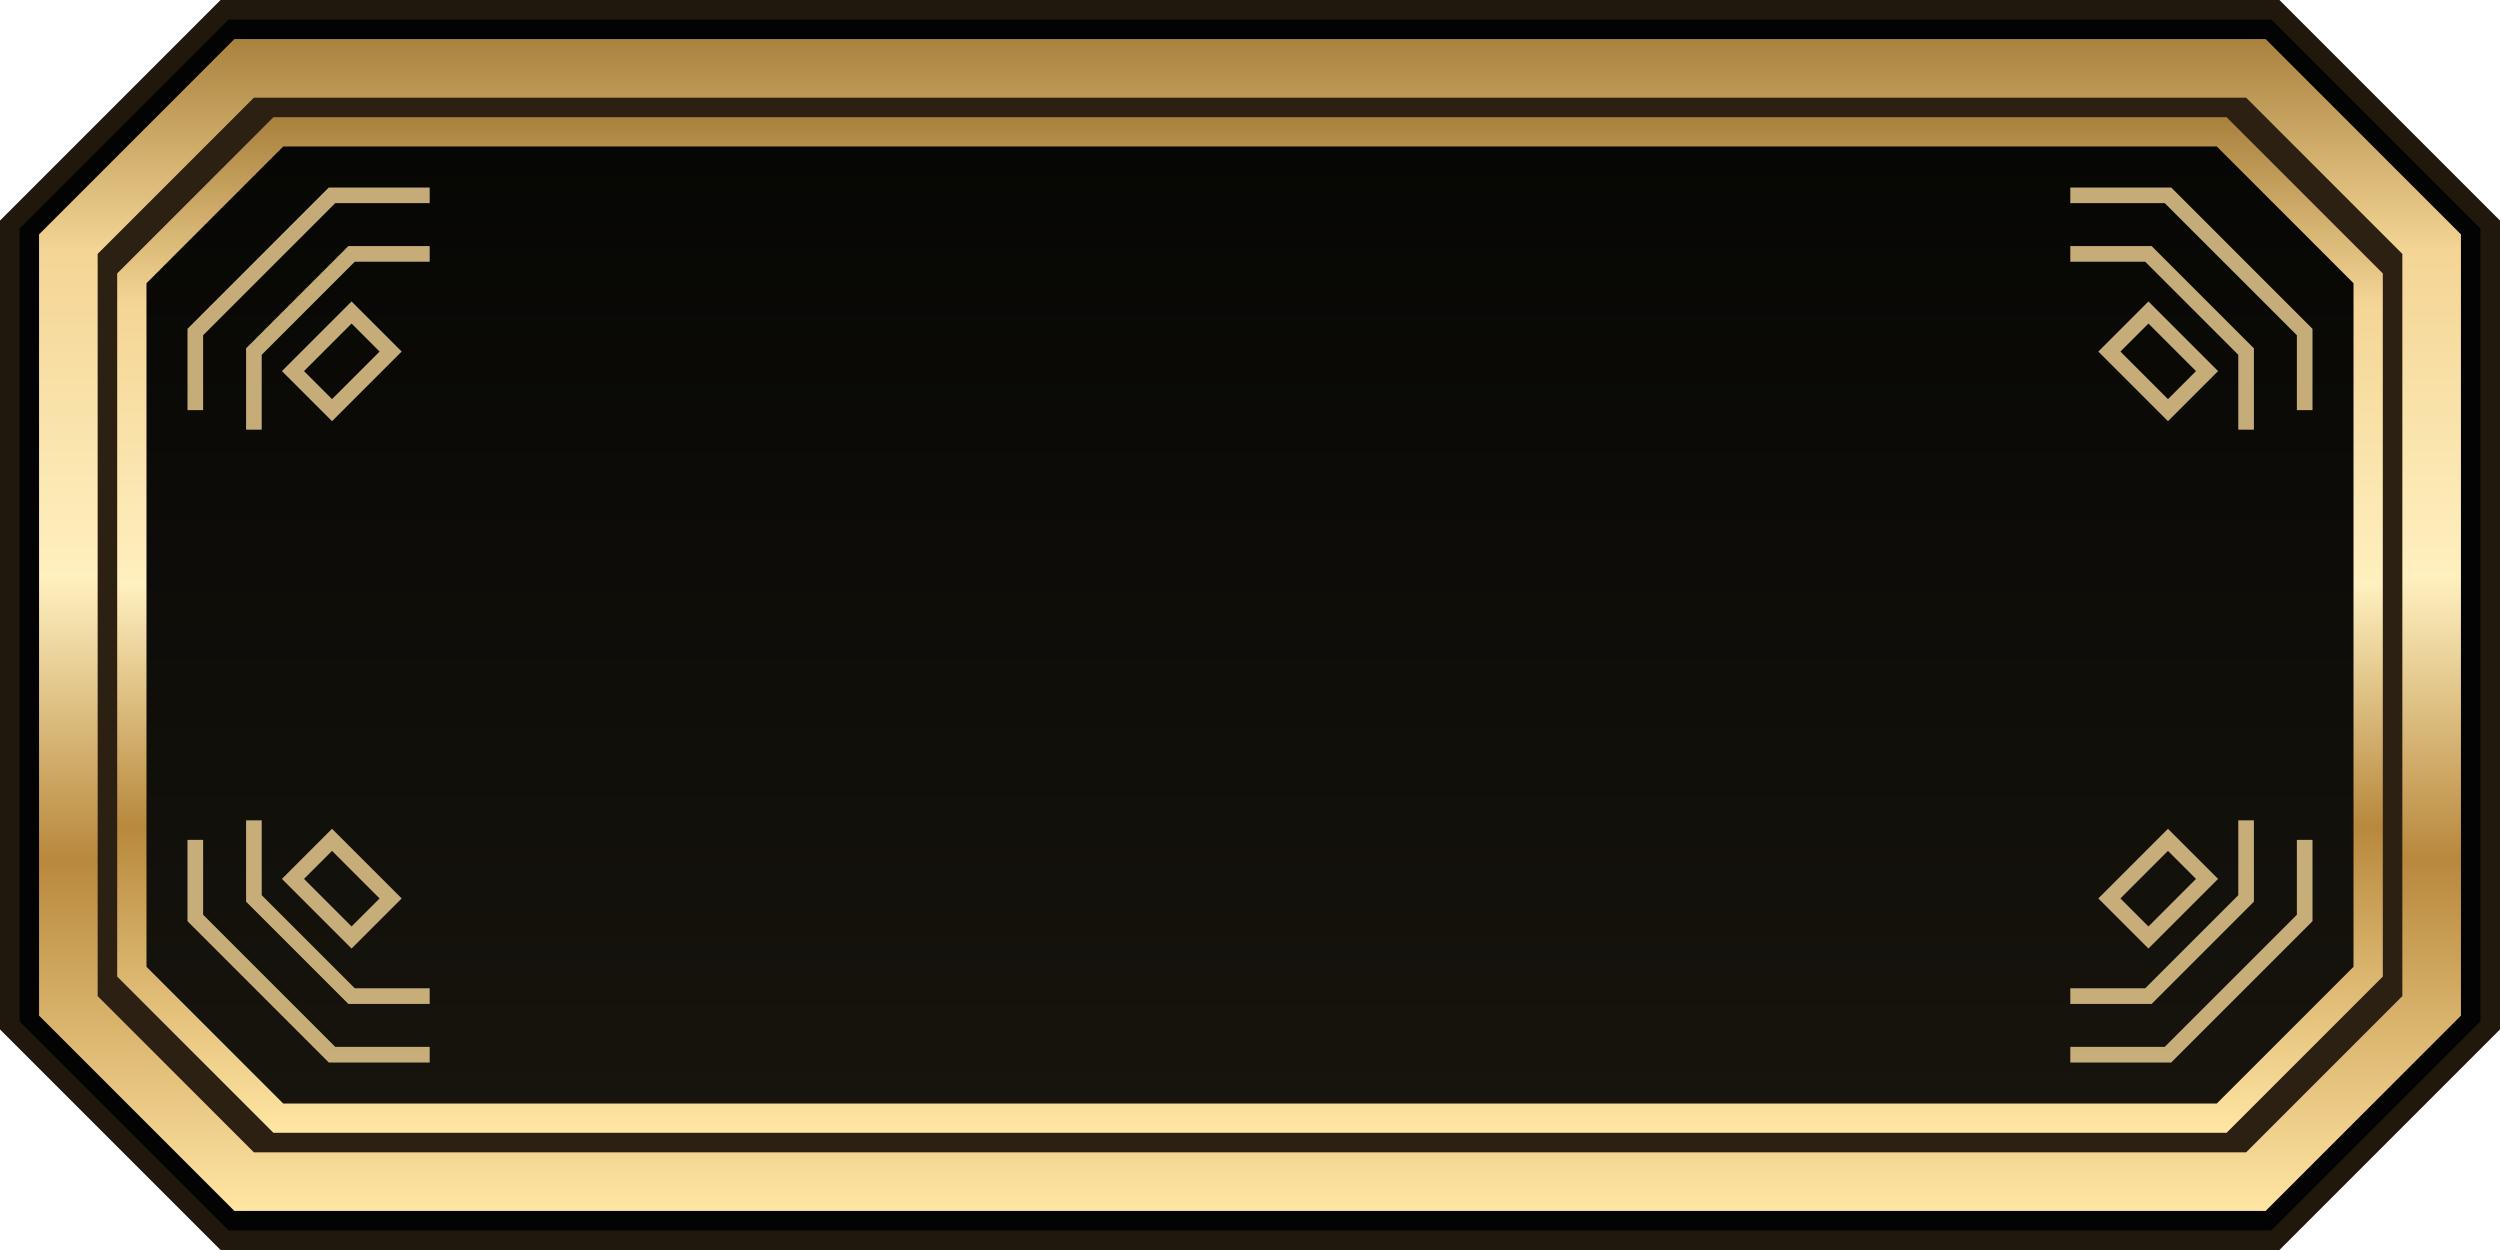
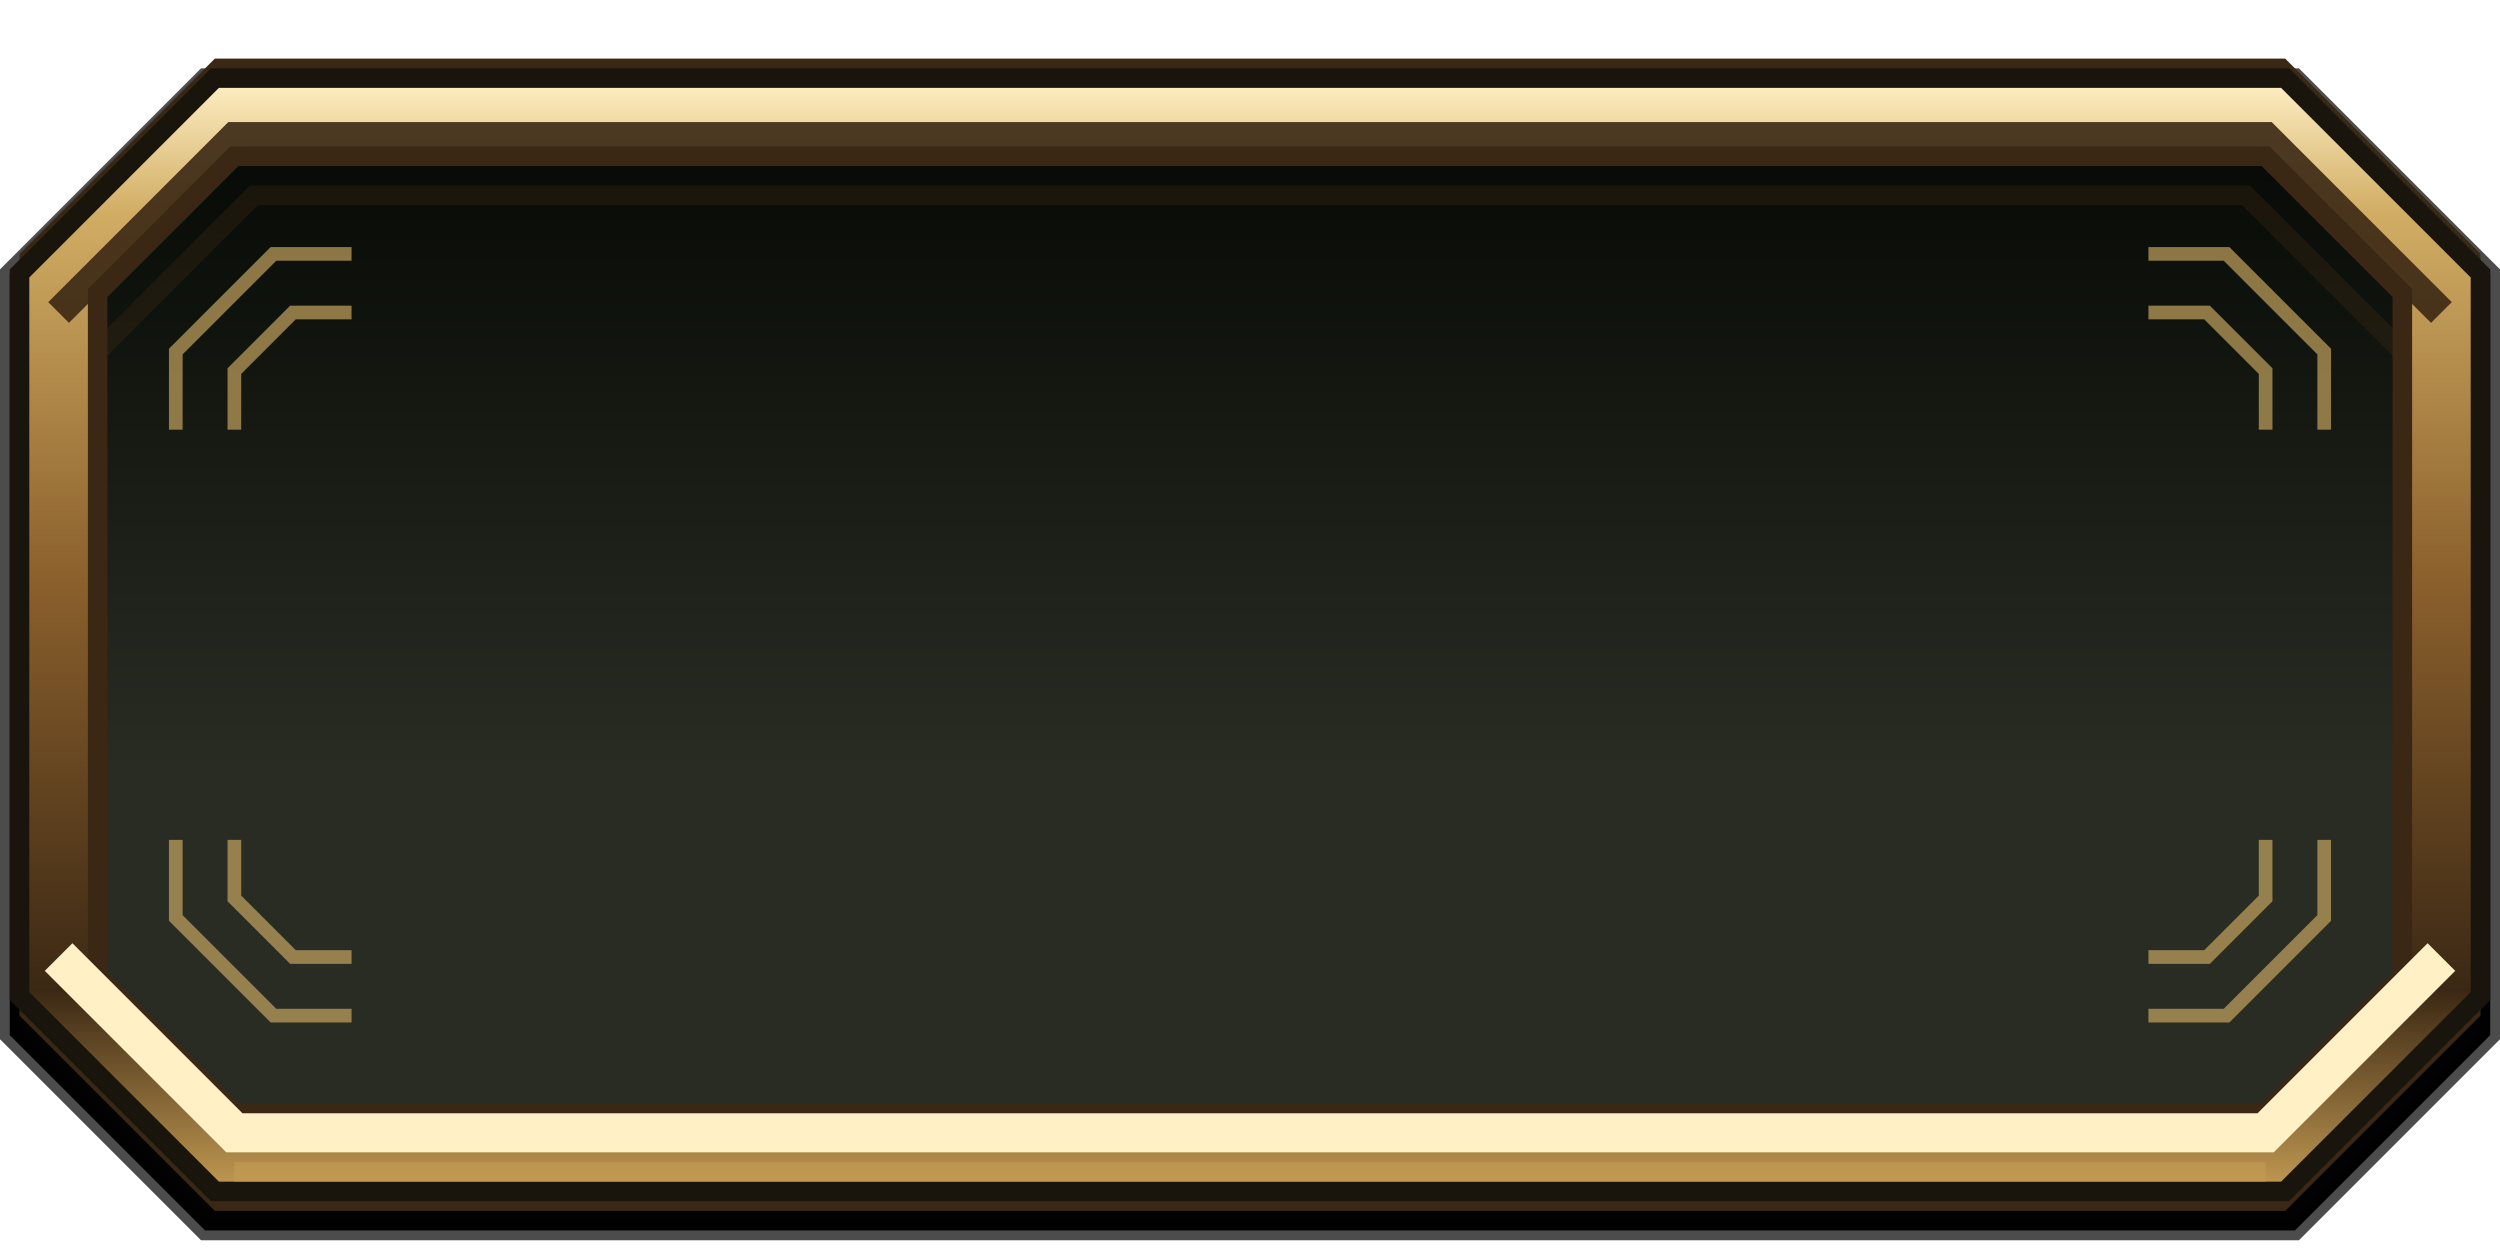
<svg xmlns="http://www.w3.org/2000/svg" width="128" height="64" viewBox="0 0 128 64">
  <defs>
-     <linearGradient id="gold" x2="0" y2="1">
-       <stop offset="0" stop-color="#a9823e" />
-       <stop offset=".18" stop-color="#f4d595" />
-       <stop offset=".46" stop-color="#fff0bf" />
-       <stop offset=".7" stop-color="#b8883d" />
-       <stop offset="1" stop-color="#ffe5a3" />
+     <linearGradient id="rim" x1="0%" y1="0%" x2="0%" y2="100%">
+       <stop offset="0%" stop-color="#fff0c5" />
+       <stop offset="12%" stop-color="#d1ad64" />
+       <stop offset="45%" stop-color="#8b602c" />
+       <stop offset="82%" stop-color="#3b2814" />
+       <stop offset="100%" stop-color="#c29a52" />
    </linearGradient>
-     <linearGradient id="face" x2="0" y2="1">
-       <stop stop-color="#060604" />
-       <stop offset="1" stop-color="#17140d" />
+     <linearGradient id="face" x1="0%" y1="0%" x2="0%" y2="100%">
+       <stop offset="0%" stop-color="#070a06" />
+       <stop offset="24%" stop-color="#131710" />
+       <stop offset="64%" stop-color="#292c23" />
+       <stop offset="100%" stop-color="#292c23" />
    </linearGradient>
  </defs>
-   <path d="M 11.5,0.5 H 116.5 L 127.5,11.5 V 52.5 L 116.5,63.5 H 11.5 L 0.5,52.5 V 11.5 Z" fill="#020302" stroke="#20180d" />
-   <path d="M 12,2 H 116 L 126,12 V 52 L 116,62 H 12 L 2,52 V 12 Z" fill="url(#gold)" />
-   <path d="M 13,5 H 115 L 123,13 V 51 L 115,59 H 13 L 5,51 V 13 Z" fill="#2b2011" />
-   <path d="M 14,6 H 114 L 122,14 V 50 L 114,58 H 14 L 6,50 V 14 Z" fill="url(#gold)" />
-   <path d="M 14.5,7.5 H 113.5 L 120.5,14.5 V 49.5 L 113.5,56.5 H 14.5 L 7.5,49.5 V 14.5 Z" fill="url(#face)" />
-   <g transform="translate(0 0) scale(1 1)" fill="none" stroke="#f4d595" stroke-width=".8" opacity=".8">
-     <path d="M10 21 V17 L17 10 H22 M13 22 V18 L18 13 H22" />
-     <path d="M15 19 L18 16 L20 18 L17 21 Z" />
+   <path d="M10.5,4 H117.5 L127.5,14 V53 L117.5,63 H10.5 L0.5,53 V14 Z" fill="#010201" stroke="#000" stroke-opacity=".7" />
+   <path d="M11,3 H117 L127,13 V52 L117,62 H11 L1,52 V13 Z" fill="#3b2814" />
+   <path d="M11,4 H117 L127,14 V51 L117,61 H11 L1,51 V14 Z" fill="url(#rim)" stroke="#19150c" stroke-width="1" />
+   <path d="M12,8 H116 L123,15 V50 L116,57 H12 L5,50 V15 Z" fill="url(#face)" stroke="#3b2814" stroke-width="1" />
+   <path d="M3,16 L12,7 H116 L125,16" fill="none" stroke="#3b2814" stroke-width="1.5" opacity=".9" />
+   <path d="M5,18 L13,10 H115 L123,18" fill="none" stroke="#3b2814" stroke-width="1" opacity=".35" />
+   <path d="M3,49 L12,58 H116 L125,49" fill="none" stroke="#fff0c5" stroke-width="2" />
+   <path d="M12,60 H116" fill="none" stroke="#c29a52" stroke-width="1" opacity=".7" />
+   <g transform="translate(0 4) scale(1 1)" fill="none" stroke="#d1ad64" stroke-width=".7" opacity=".65">
+     <path d="M9 18 V14 L14 9 H18 M12 18 V15 L15 12 H18" />
  </g>
-   <g transform="translate(128 0) scale(-1 1)" fill="none" stroke="#f4d595" stroke-width=".8" opacity=".8">
-     <path d="M10 21 V17 L17 10 H22 M13 22 V18 L18 13 H22" />
-     <path d="M15 19 L18 16 L20 18 L17 21 Z" />
+   <g transform="translate(128 4) scale(-1 1)" fill="none" stroke="#d1ad64" stroke-width=".7" opacity=".65">
+     <path d="M9 18 V14 L14 9 H18 M12 18 V15 L15 12 H18" />
  </g>
-   <g transform="translate(0 64) scale(1 -1)" fill="none" stroke="#f4d595" stroke-width=".8" opacity=".8">
-     <path d="M10 21 V17 L17 10 H22 M13 22 V18 L18 13 H22" />
-     <path d="M15 19 L18 16 L20 18 L17 21 Z" />
+   <g transform="translate(0 61) scale(1 -1)" fill="none" stroke="#d1ad64" stroke-width=".7" opacity=".65">
+     <path d="M9 18 V14 L14 9 H18 M12 18 V15 L15 12 H18" />
  </g>
-   <g transform="translate(128 64) scale(-1 -1)" fill="none" stroke="#f4d595" stroke-width=".8" opacity=".8">
-     <path d="M10 21 V17 L17 10 H22 M13 22 V18 L18 13 H22" />
-     <path d="M15 19 L18 16 L20 18 L17 21 Z" />
+   <g transform="translate(128 61) scale(-1 -1)" fill="none" stroke="#d1ad64" stroke-width=".7" opacity=".65">
+     <path d="M9 18 V14 L14 9 H18 M12 18 V15 L15 12 H18" />
  </g>
</svg>
